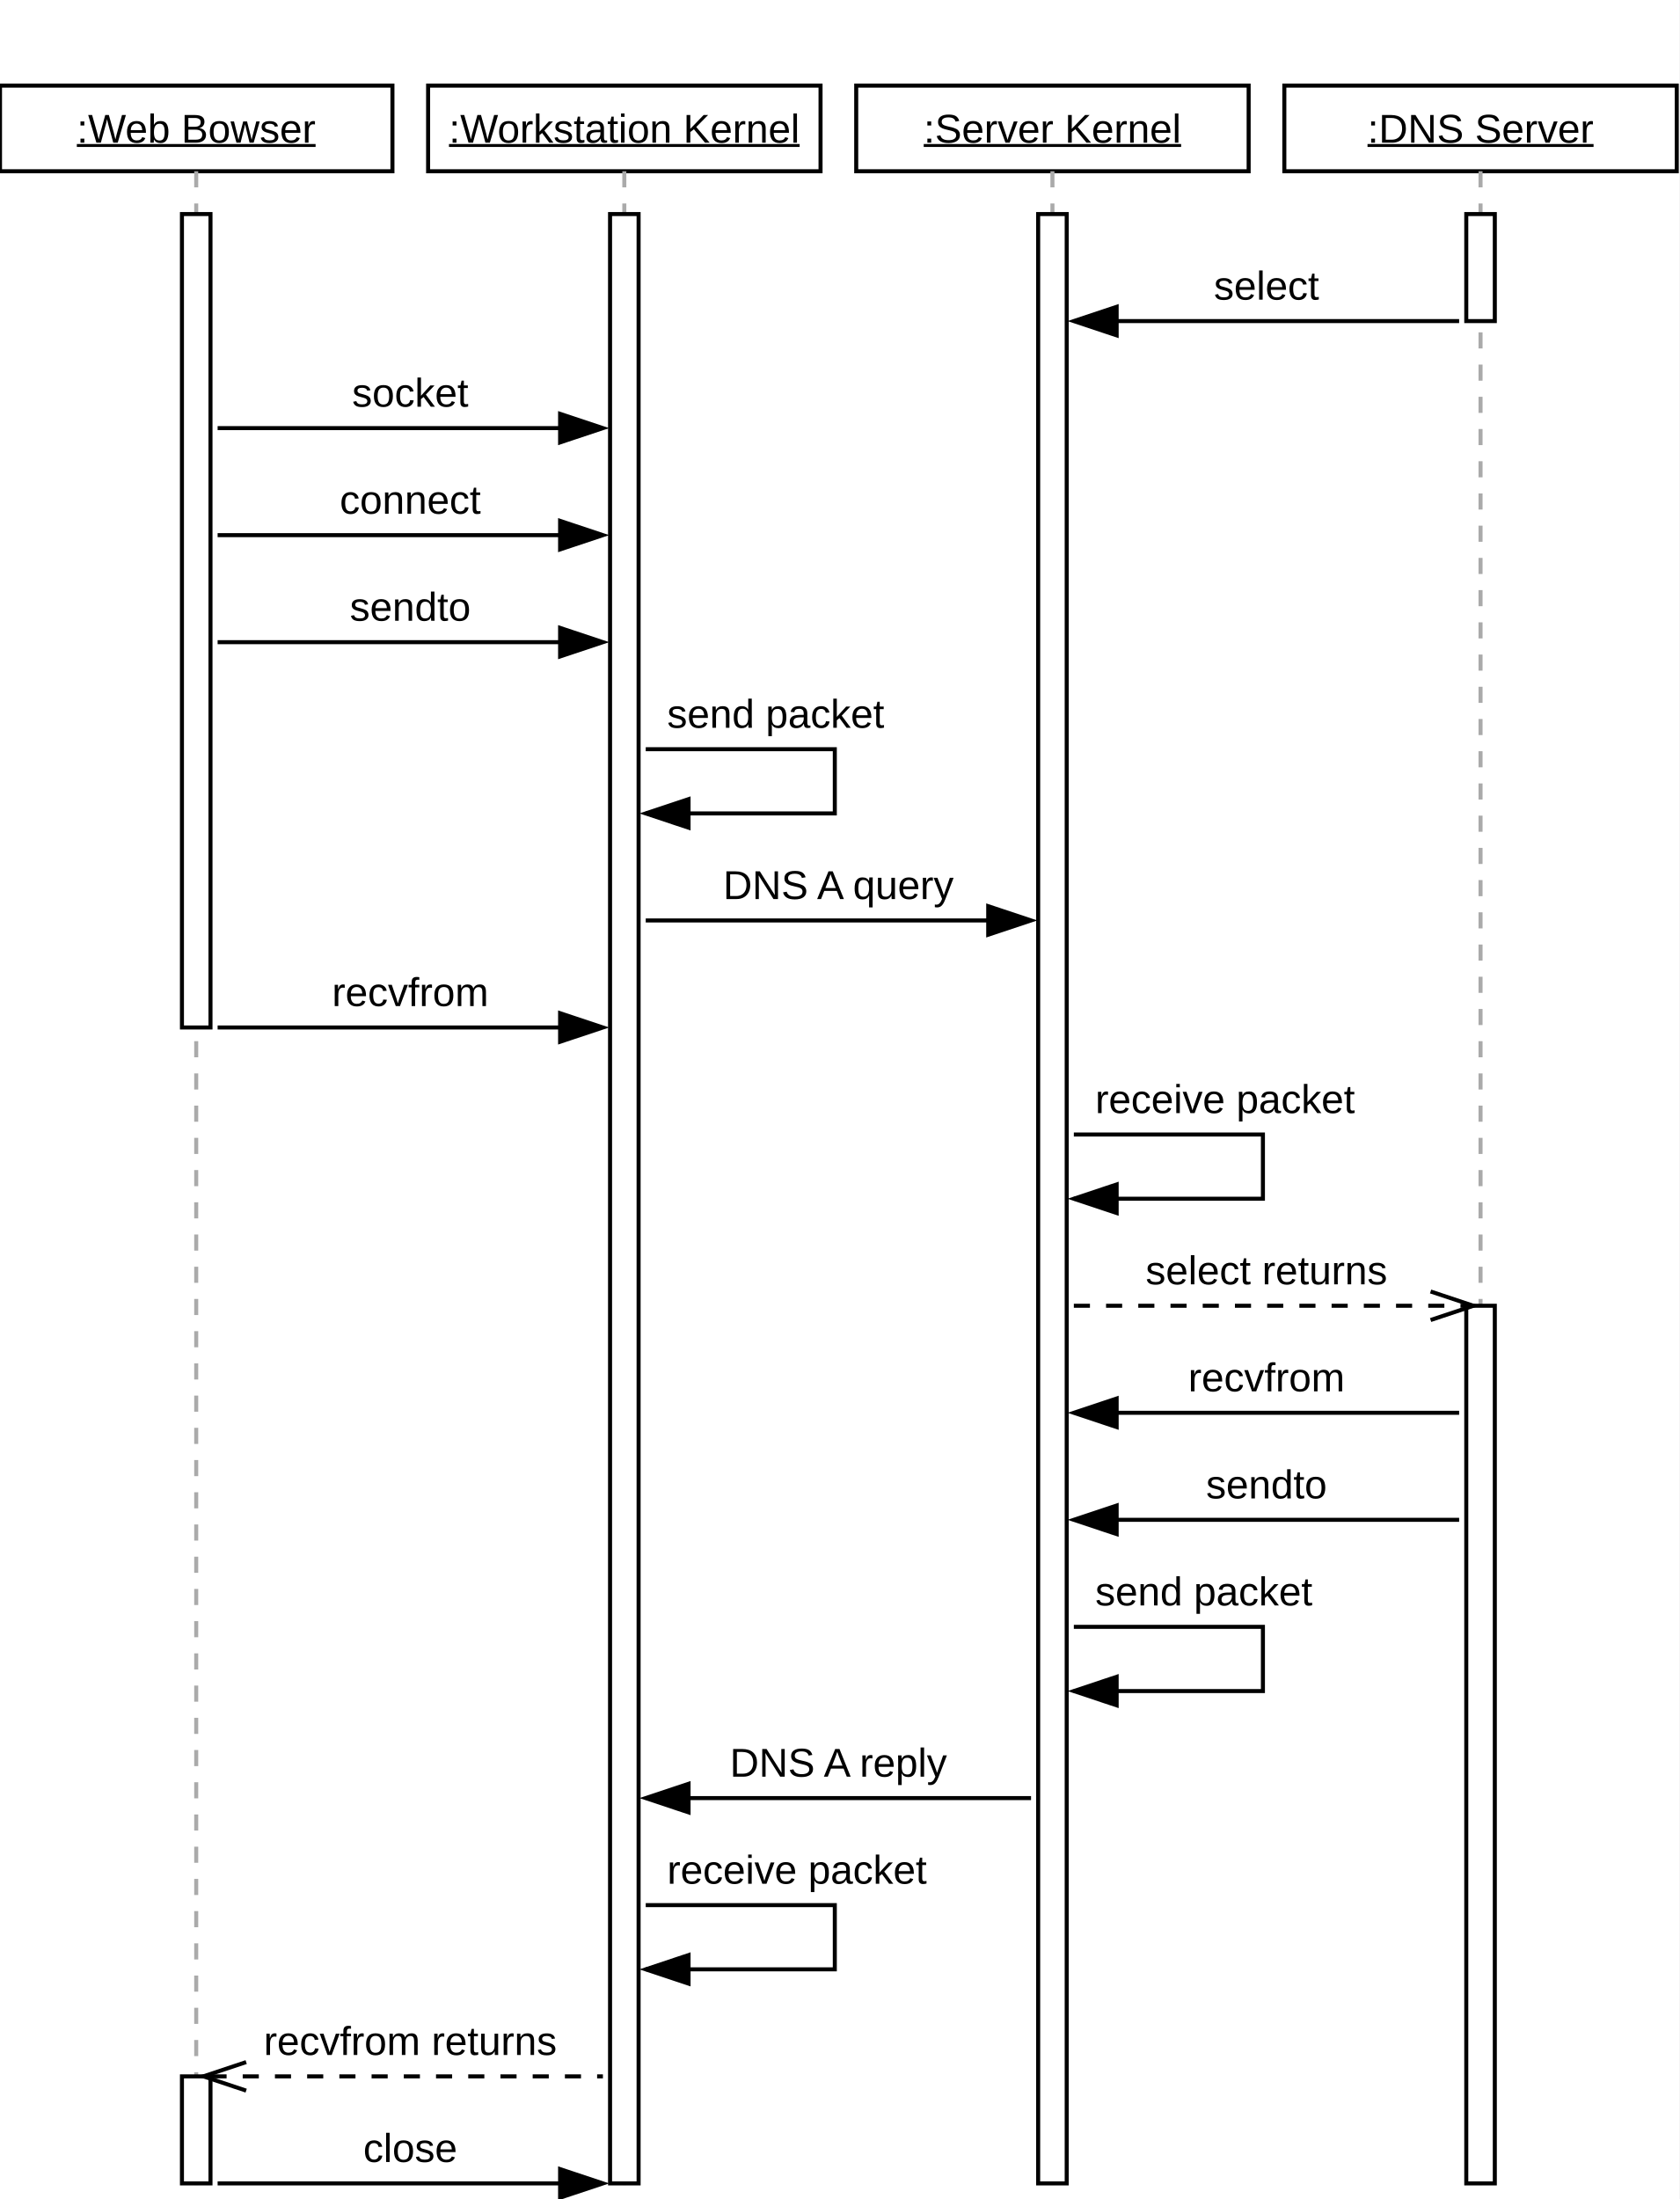
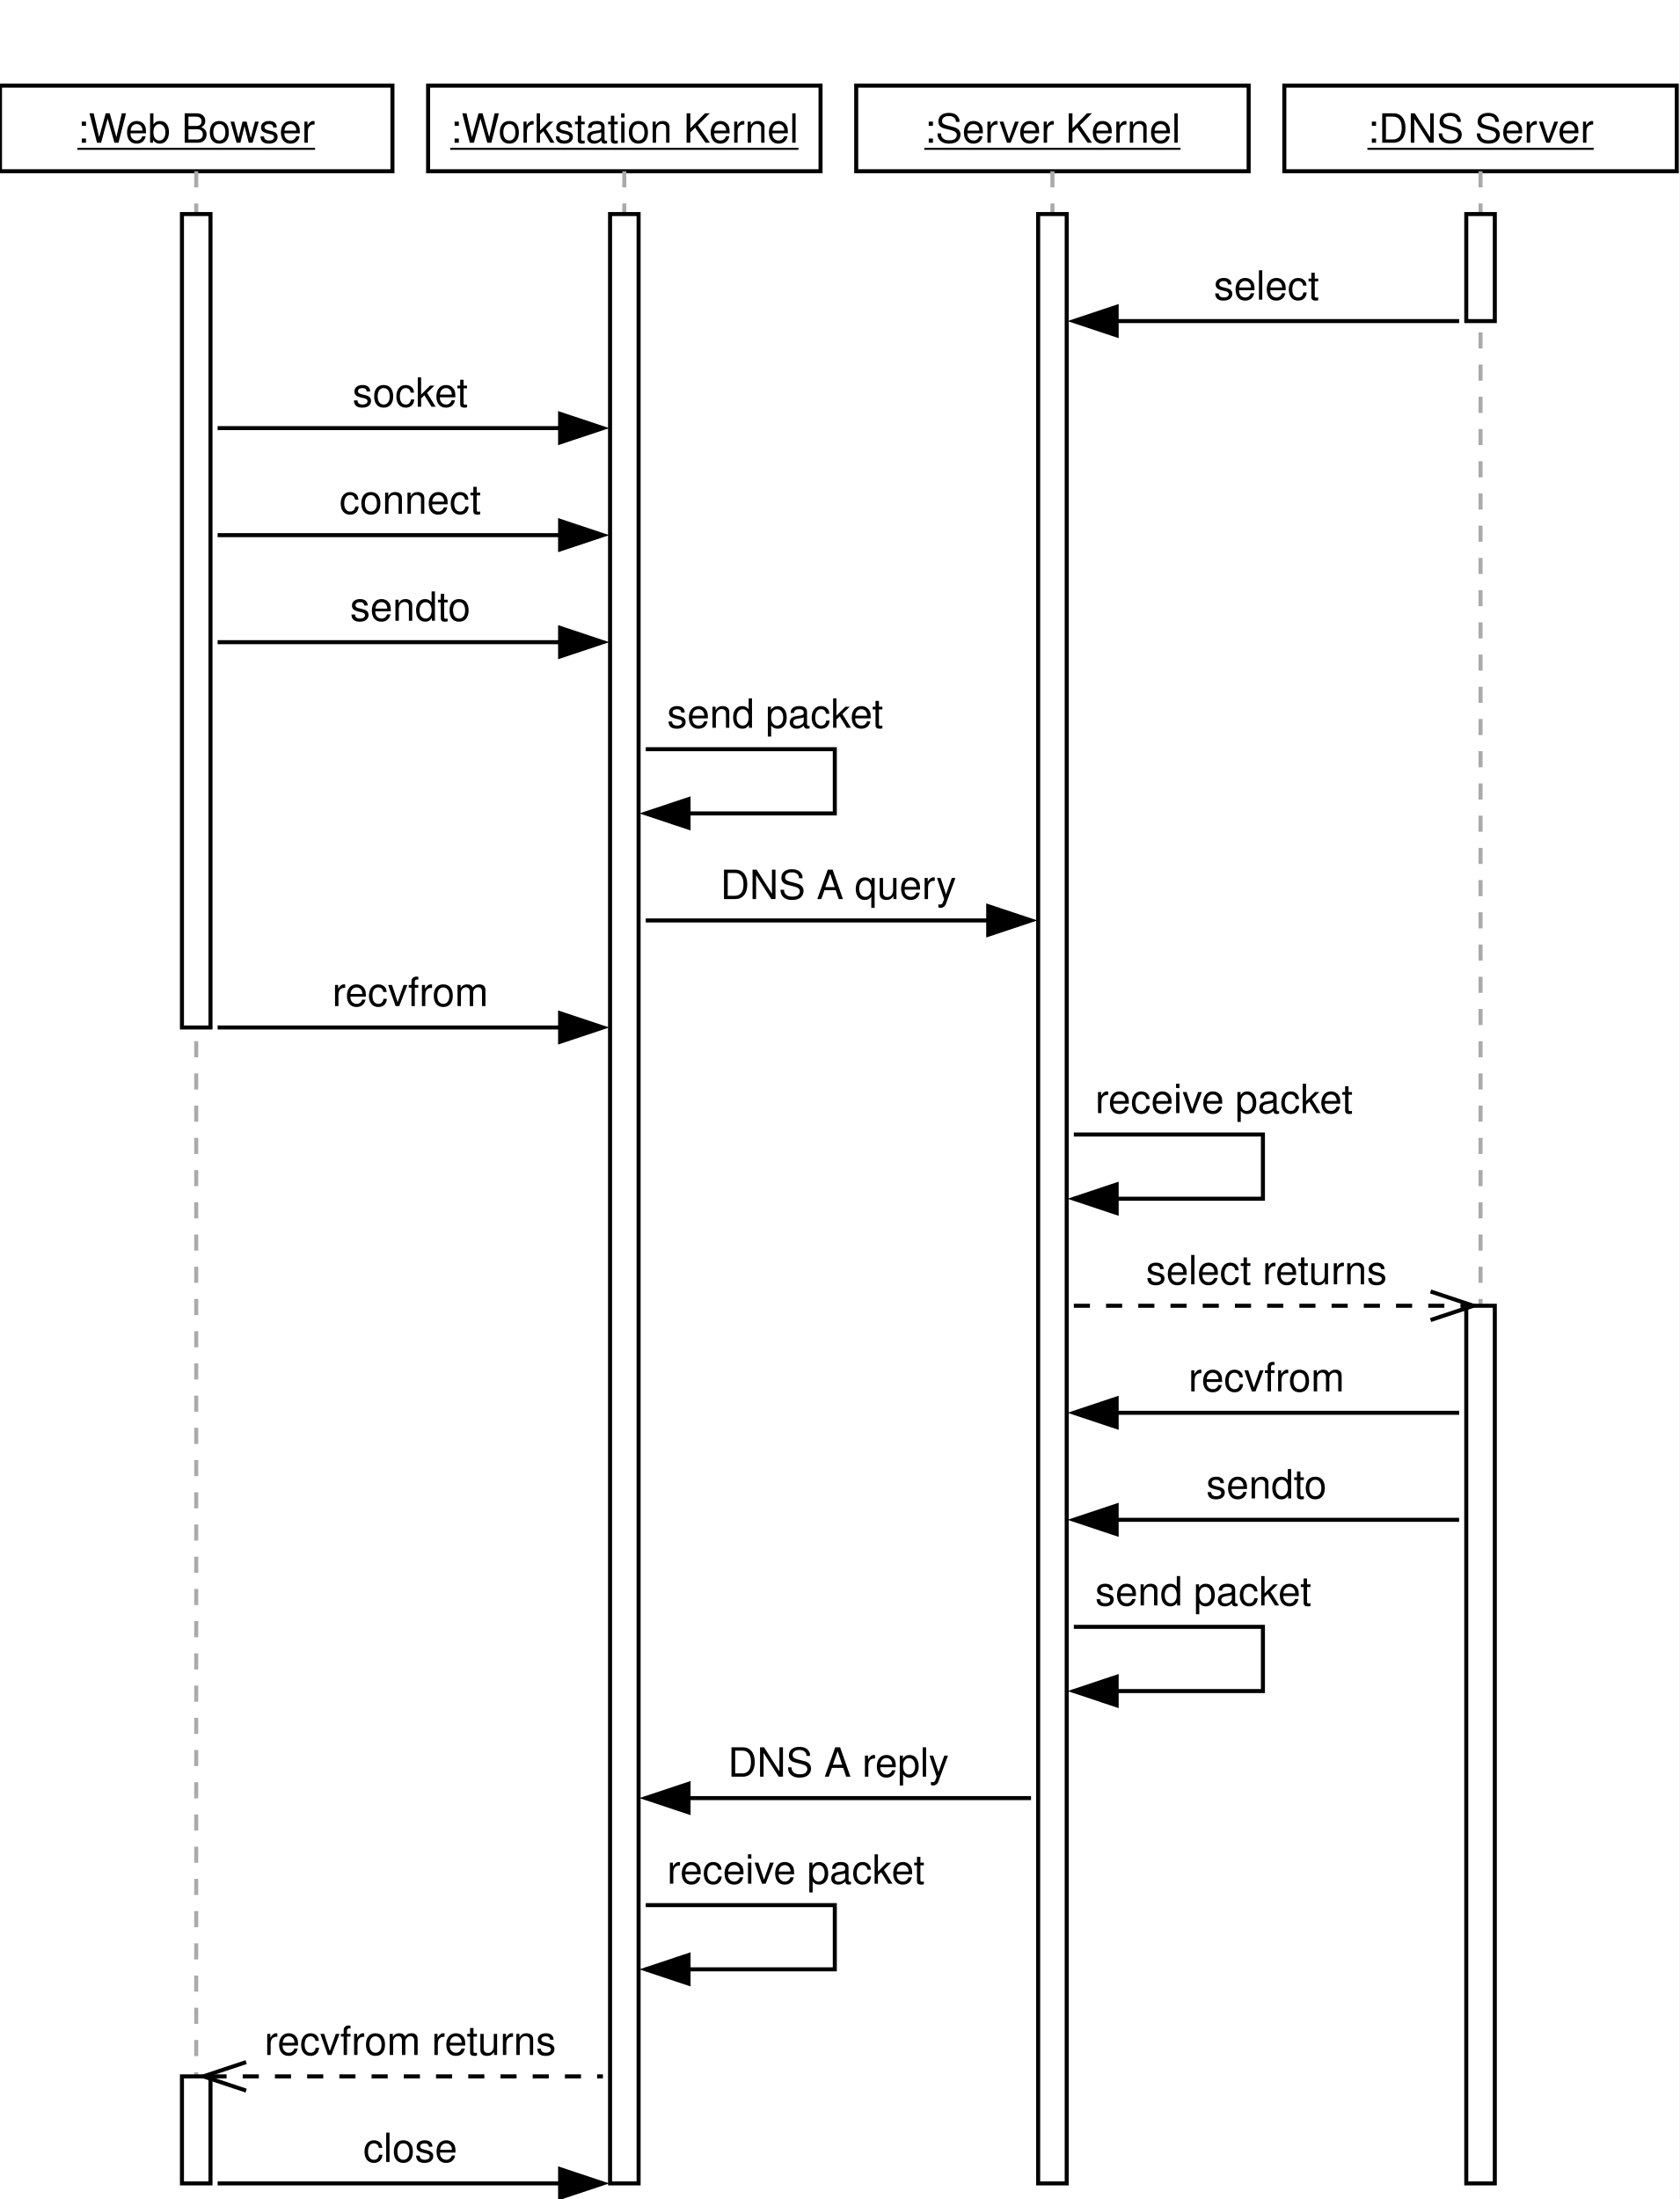
<svg xmlns="http://www.w3.org/2000/svg" baseProfile="full" height="546px" version="1.1" width="417px">
  <defs />
  <g id="shapes" transform="scale(1.0)">
    <rect fill="white" height="100%" width="100%" x="0" y="0" />
    <rect fill="white" height="21.26" stroke="black" stroke-width="1" width="97.441" x="0.0" y="21.26" />
-     <text fill="black" font-family="Arial, Helvetica, sans-serif" font-size="10px" text-anchor="middle" text-decoration="underline" x="48.72" y="35.433">:Web Bowser</text>
+     <text fill="black" font-family="Helvetica, Arial, sans-serif" font-size="10px" text-anchor="middle" text-decoration="underline" x="48.72" y="35.433">:Web Bowser</text>
    <rect fill="white" height="21.26" stroke="black" stroke-width="1" width="97.441" x="106.299" y="21.26" />
-     <text fill="black" font-family="Arial, Helvetica, sans-serif" font-size="10px" text-anchor="middle" text-decoration="underline" x="155.02" y="35.433">:Workstation Kernel</text>
+     <text fill="black" font-family="Helvetica, Arial, sans-serif" font-size="10px" text-anchor="middle" text-decoration="underline" x="155.02" y="35.433">:Workstation Kernel</text>
    <rect fill="white" height="21.26" stroke="black" stroke-width="1" width="97.441" x="212.598" y="21.26" />
-     <text fill="black" font-family="Arial, Helvetica, sans-serif" font-size="10px" text-anchor="middle" text-decoration="underline" x="261.319" y="35.433">:Server Kernel</text>
+     <text fill="black" font-family="Helvetica, Arial, sans-serif" font-size="10px" text-anchor="middle" text-decoration="underline" x="261.319" y="35.433">:Server Kernel</text>
    <rect fill="white" height="21.26" stroke="black" stroke-width="1" width="97.441" x="318.898" y="21.26" />
-     <text fill="black" font-family="Arial, Helvetica, sans-serif" font-size="10px" text-anchor="middle" text-decoration="underline" x="367.618" y="35.433">:DNS Server</text>
+     <text fill="black" font-family="Helvetica, Arial, sans-serif" font-size="10px" text-anchor="middle" text-decoration="underline" x="367.618" y="35.433">:DNS Server</text>
    <line stroke="#aaaaaa" stroke-dasharray="4" stroke-width="1" x1="48.72" x2="48.72" y1="42.52" y2="545.669" />
    <line stroke="#aaaaaa" stroke-dasharray="4" stroke-width="1" x1="155.02" x2="155.02" y1="42.52" y2="545.669" />
    <line stroke="#aaaaaa" stroke-dasharray="4" stroke-width="1" x1="261.319" x2="261.319" y1="42.52" y2="545.669" />
    <line stroke="#aaaaaa" stroke-dasharray="4" stroke-width="1" x1="367.618" x2="367.618" y1="42.52" y2="545.669" />
    <rect fill="white" height="217.913" stroke="black" stroke-width="1" width="7.087" x="364.075" y="324.213" />
    <rect fill="white" height="488.976" stroke="black" stroke-width="1" width="7.087" x="257.776" y="53.15" />
    <rect fill="white" height="488.976" stroke="black" stroke-width="1" width="7.087" x="151.476" y="53.15" />
    <rect fill="white" height="26.575" stroke="black" stroke-width="1" width="7.087" x="45.177" y="515.551" />
    <rect fill="white" height="201.968" stroke="black" stroke-width="1" width="7.087" x="45.177" y="53.15" />
    <rect fill="white" height="26.575" stroke="black" stroke-width="1" width="7.087" x="364.075" y="53.15" />
-     <text fill="black" font-family="Arial, Helvetica, sans-serif" font-size="10px" text-anchor="middle" x="314.468" y="74.409">select</text>
+     <text fill="black" font-family="Helvetica, Arial, sans-serif" font-size="10px" text-anchor="middle" x="314.468" y="74.409">select</text>
    <line stroke="black" stroke-width="1" x1="268.406" x2="362.303" y1="79.724" y2="79.724" />
    <polygon fill="black" points="277.264,83.268 266.634,79.724 277.264,76.181" stroke="black" />
-     <text fill="black" font-family="Arial, Helvetica, sans-serif" font-size="10px" text-anchor="middle" x="101.87" y="100.984">socket</text>
+     <text fill="black" font-family="Helvetica, Arial, sans-serif" font-size="10px" text-anchor="middle" x="101.87" y="100.984">socket</text>
    <line stroke="black" stroke-width="1" x1="54.035" x2="147.933" y1="106.299" y2="106.299" />
    <polygon fill="black" points="139.075,109.843 149.705,106.299 139.075,102.756" stroke="black" />
-     <text fill="black" font-family="Arial, Helvetica, sans-serif" font-size="10px" text-anchor="middle" x="101.87" y="127.559">connect</text>
+     <text fill="black" font-family="Helvetica, Arial, sans-serif" font-size="10px" text-anchor="middle" x="101.87" y="127.559">connect</text>
    <line stroke="black" stroke-width="1" x1="54.035" x2="147.933" y1="132.874" y2="132.874" />
    <polygon fill="black" points="139.075,136.417 149.705,132.874 139.075,129.331" stroke="black" />
-     <text fill="black" font-family="Arial, Helvetica, sans-serif" font-size="10px" text-anchor="middle" x="101.87" y="154.134">sendto</text>
+     <text fill="black" font-family="Helvetica, Arial, sans-serif" font-size="10px" text-anchor="middle" x="101.87" y="154.134">sendto</text>
    <line stroke="black" stroke-width="1" x1="54.035" x2="147.933" y1="159.449" y2="159.449" />
    <polygon fill="black" points="139.075,162.992 149.705,159.449 139.075,155.906" stroke="black" />
-     <text fill="black" font-family="Arial, Helvetica, sans-serif" font-size="10px" text-anchor="start" x="165.65" y="180.709">send packet</text>
+     <text fill="black" font-family="Helvetica, Arial, sans-serif" font-size="10px" text-anchor="start" x="165.65" y="180.709">send packet</text>
    <polyline fill="none" points="160.335,186.024 207.283,186.024 207.283,201.968 160.335,201.968" stroke="black" />
    <polygon fill="black" points="170.965,205.512 160.335,201.968 170.965,198.425" stroke="black" />
-     <text fill="black" font-family="Arial, Helvetica, sans-serif" font-size="10px" text-anchor="middle" x="208.169" y="223.228">DNS A query</text>
+     <text fill="black" font-family="Helvetica, Arial, sans-serif" font-size="10px" text-anchor="middle" x="208.169" y="223.228">DNS A query</text>
    <line stroke="black" stroke-width="1" x1="160.335" x2="254.232" y1="228.543" y2="228.543" />
    <polygon fill="black" points="245.374,232.087 256.004,228.543 245.374,225" stroke="black" />
-     <text fill="black" font-family="Arial, Helvetica, sans-serif" font-size="10px" text-anchor="middle" x="101.87" y="249.803">recvfrom</text>
+     <text fill="black" font-family="Helvetica, Arial, sans-serif" font-size="10px" text-anchor="middle" x="101.87" y="249.803">recvfrom</text>
    <line stroke="black" stroke-width="1" x1="54.035" x2="147.933" y1="255.118" y2="255.118" />
    <polygon fill="black" points="139.075,258.661 149.705,255.118 139.075,251.575" stroke="black" />
-     <text fill="black" font-family="Arial, Helvetica, sans-serif" font-size="10px" text-anchor="start" x="271.949" y="276.378">receive packet</text>
+     <text fill="black" font-family="Helvetica, Arial, sans-serif" font-size="10px" text-anchor="start" x="271.949" y="276.378">receive packet</text>
    <polyline fill="none" points="266.634,281.693 313.583,281.693 313.583,297.638 266.634,297.638" stroke="black" />
    <polygon fill="black" points="277.264,301.181 266.634,297.638 277.264,294.094" stroke="black" />
-     <text fill="black" font-family="Arial, Helvetica, sans-serif" font-size="10px" text-anchor="middle" x="314.468" y="318.898">select returns</text>
+     <text fill="black" font-family="Helvetica, Arial, sans-serif" font-size="10px" text-anchor="middle" x="314.468" y="318.898">select returns</text>
    <line stroke="black" stroke-dasharray="4" stroke-width="1" x1="266.634" x2="364.075" y1="324.213" y2="324.213" />
    <polyline fill="none" points="355.217,327.756 365.846,324.213 355.217,320.669" stroke="black" />
-     <text fill="black" font-family="Arial, Helvetica, sans-serif" font-size="10px" text-anchor="middle" x="314.468" y="345.472">recvfrom</text>
+     <text fill="black" font-family="Helvetica, Arial, sans-serif" font-size="10px" text-anchor="middle" x="314.468" y="345.472">recvfrom</text>
    <line stroke="black" stroke-width="1" x1="268.406" x2="362.303" y1="350.787" y2="350.787" />
    <polygon fill="black" points="277.264,354.331 266.634,350.787 277.264,347.244" stroke="black" />
-     <text fill="black" font-family="Arial, Helvetica, sans-serif" font-size="10px" text-anchor="middle" x="314.468" y="372.047">sendto</text>
+     <text fill="black" font-family="Helvetica, Arial, sans-serif" font-size="10px" text-anchor="middle" x="314.468" y="372.047">sendto</text>
    <line stroke="black" stroke-width="1" x1="268.406" x2="362.303" y1="377.362" y2="377.362" />
    <polygon fill="black" points="277.264,380.906 266.634,377.362 277.264,373.819" stroke="black" />
-     <text fill="black" font-family="Arial, Helvetica, sans-serif" font-size="10px" text-anchor="start" x="271.949" y="398.622">send packet</text>
+     <text fill="black" font-family="Helvetica, Arial, sans-serif" font-size="10px" text-anchor="start" x="271.949" y="398.622">send packet</text>
    <polyline fill="none" points="266.634,403.937 313.583,403.937 313.583,419.882 266.634,419.882" stroke="black" />
    <polygon fill="black" points="277.264,423.425 266.634,419.882 277.264,416.339" stroke="black" />
-     <text fill="black" font-family="Arial, Helvetica, sans-serif" font-size="10px" text-anchor="middle" x="208.169" y="441.142">DNS A reply</text>
+     <text fill="black" font-family="Helvetica, Arial, sans-serif" font-size="10px" text-anchor="middle" x="208.169" y="441.142">DNS A reply</text>
    <line stroke="black" stroke-width="1" x1="162.106" x2="256.004" y1="446.457" y2="446.457" />
    <polygon fill="black" points="170.965,450 160.335,446.457 170.965,442.913" stroke="black" />
-     <text fill="black" font-family="Arial, Helvetica, sans-serif" font-size="10px" text-anchor="start" x="165.65" y="467.717">receive packet</text>
+     <text fill="black" font-family="Helvetica, Arial, sans-serif" font-size="10px" text-anchor="start" x="165.65" y="467.717">receive packet</text>
    <polyline fill="none" points="160.335,473.031 207.283,473.031 207.283,488.976 160.335,488.976" stroke="black" />
    <polygon fill="black" points="170.965,492.52 160.335,488.976 170.965,485.433" stroke="black" />
-     <text fill="black" font-family="Arial, Helvetica, sans-serif" font-size="10px" text-anchor="middle" x="101.87" y="510.236">recvfrom returns</text>
+     <text fill="black" font-family="Helvetica, Arial, sans-serif" font-size="10px" text-anchor="middle" x="101.87" y="510.236">recvfrom returns</text>
    <line stroke="black" stroke-dasharray="4" stroke-width="1" x1="52.264" x2="149.705" y1="515.551" y2="515.551" />
    <polyline fill="none" points="61.122,519.094 50.492,515.551 61.122,512.008" stroke="black" />
-     <text fill="black" font-family="Arial, Helvetica, sans-serif" font-size="10px" text-anchor="middle" x="101.87" y="536.811">close</text>
+     <text fill="black" font-family="Helvetica, Arial, sans-serif" font-size="10px" text-anchor="middle" x="101.87" y="536.811">close</text>
    <line stroke="black" stroke-width="1" x1="54.035" x2="147.933" y1="542.126" y2="542.126" />
    <polygon fill="black" points="139.075,545.669 149.705,542.126 139.075,538.583" stroke="black" />
  </g>
</svg>
